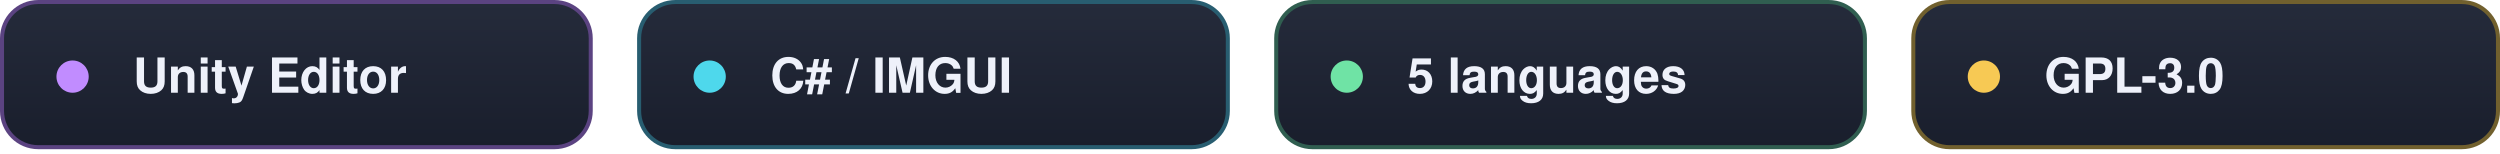
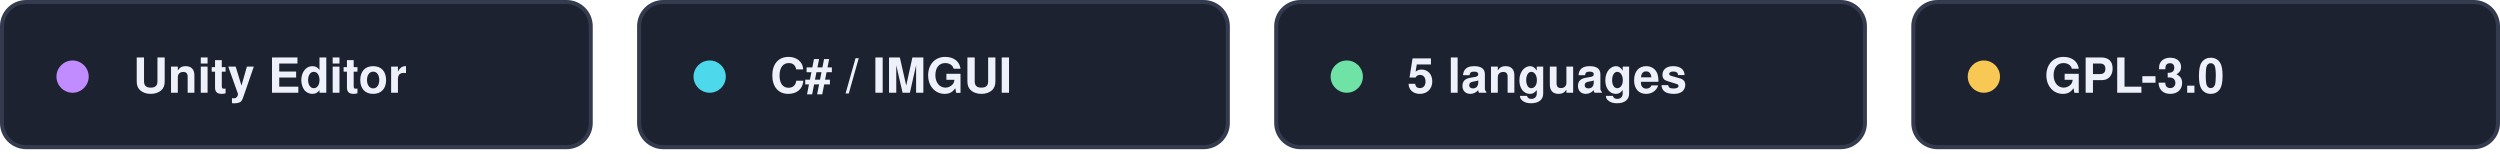
<svg xmlns="http://www.w3.org/2000/svg" width="620" height="38" viewBox="0 0 620 38" role="img" aria-labelledby="title desc">
-   <defs>
-     <linearGradient id="surface" x2="0" y2="1">
-       <stop offset="0" stop-color="#252b3b" />
-       <stop offset="1" stop-color="#191e2c" />
-     </linearGradient>
-   </defs>
  <g font-family="Segoe UI,Helvetica,Arial,sans-serif" font-size="12" font-weight="600" fill="#eef1fa">
-     <rect x="0.5" y="0.5" width="146" height="36" rx="9" fill="url(#surface)" stroke="#5b4381" />
+     <rect x="0.5" y="0.5" width="146" height="36" rx="6" fill="#1d2230" stroke="#343b4e" />
    <circle cx="18" cy="19" r="4" fill="#c18cff" />
    <text x="33" y="23">Unity Editor</text>
-     <rect x="158.5" y="0.5" width="146" height="36" rx="9" fill="url(#surface)" stroke="#285d70" />
+     <rect x="158.5" y="0.5" width="146" height="36" rx="6" fill="#1d2230" stroke="#343b4e" />
    <circle cx="176" cy="19" r="4" fill="#4ed8ec" />
    <text x="191" y="23">C# / IMGUI</text>
-     <rect x="316.5" y="0.5" width="146" height="36" rx="9" fill="url(#surface)" stroke="#305e50" />
+     <rect x="316.5" y="0.5" width="146" height="36" rx="6" fill="#1d2230" stroke="#343b4e" />
    <circle cx="334" cy="19" r="4" fill="#6fe3a5" />
    <text x="349" y="23">5 languages</text>
-     <rect x="474.5" y="0.5" width="145" height="36" rx="9" fill="url(#surface)" stroke="#71602e" />
+     <rect x="474.5" y="0.5" width="145" height="36" rx="6" fill="#1d2230" stroke="#343b4e" />
    <circle cx="492" cy="19" r="4" fill="#f7c954" />
    <text x="507" y="23">GPL-3.0</text>
  </g>
</svg>
